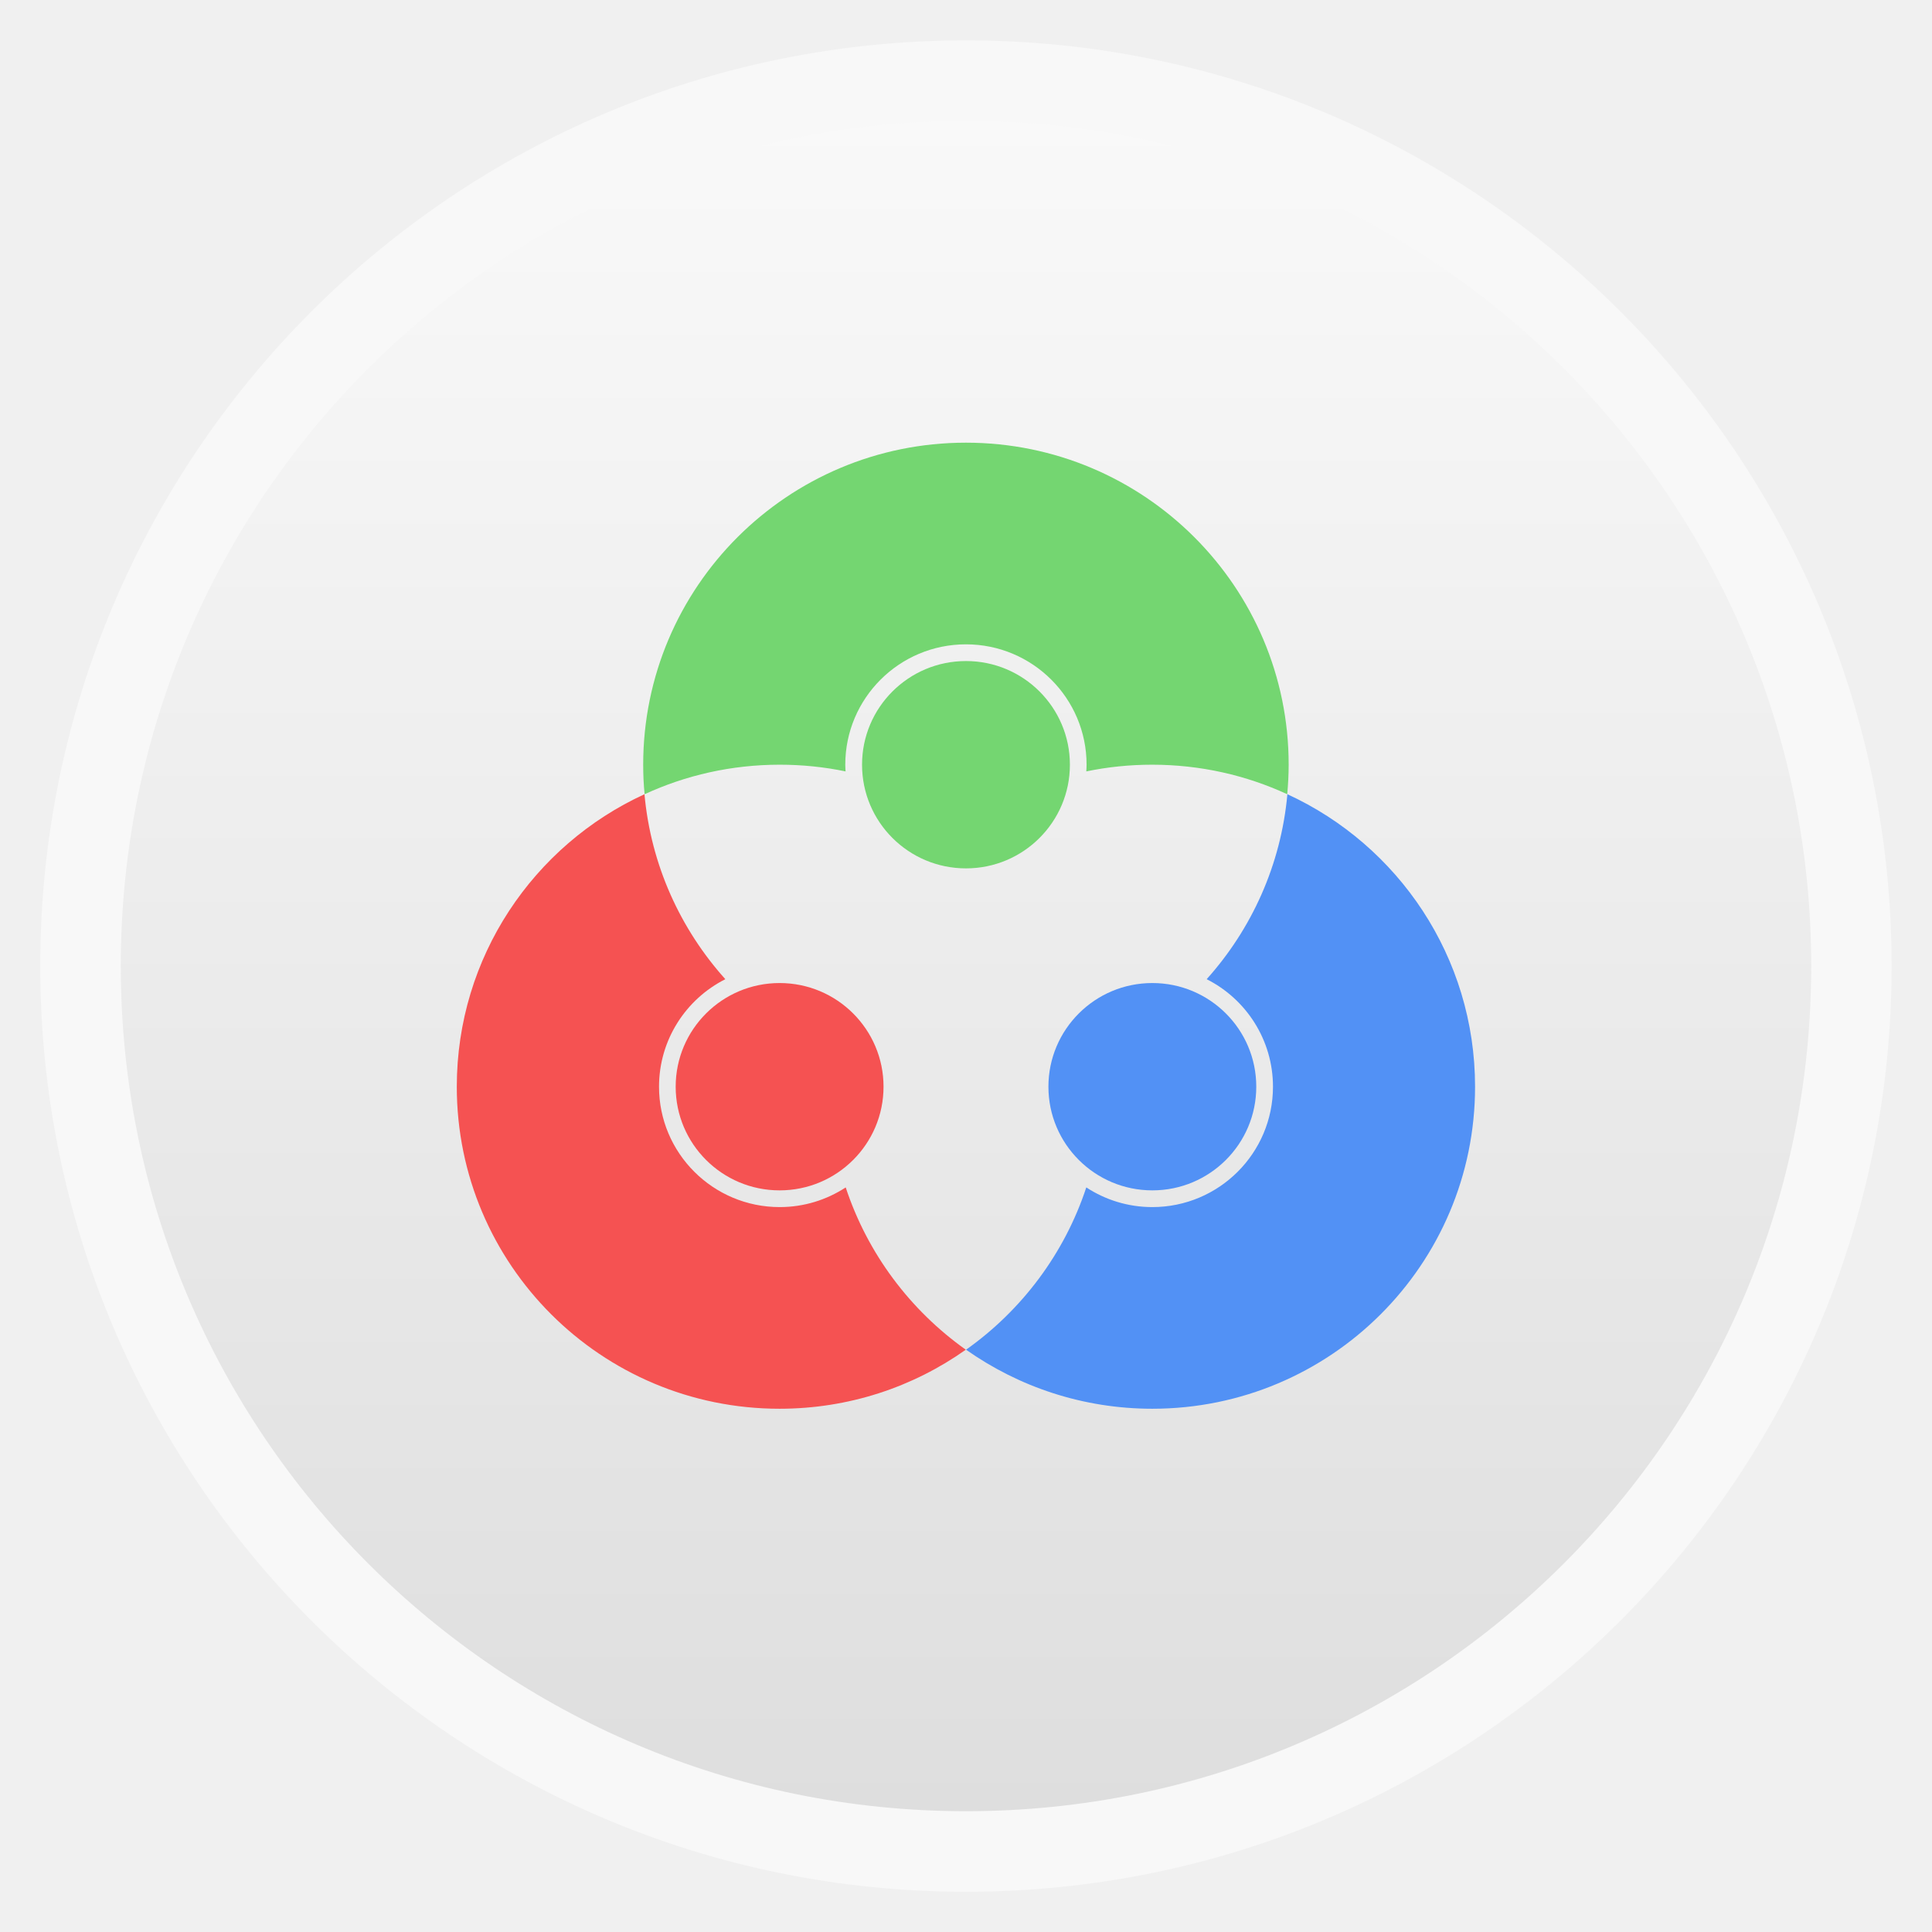
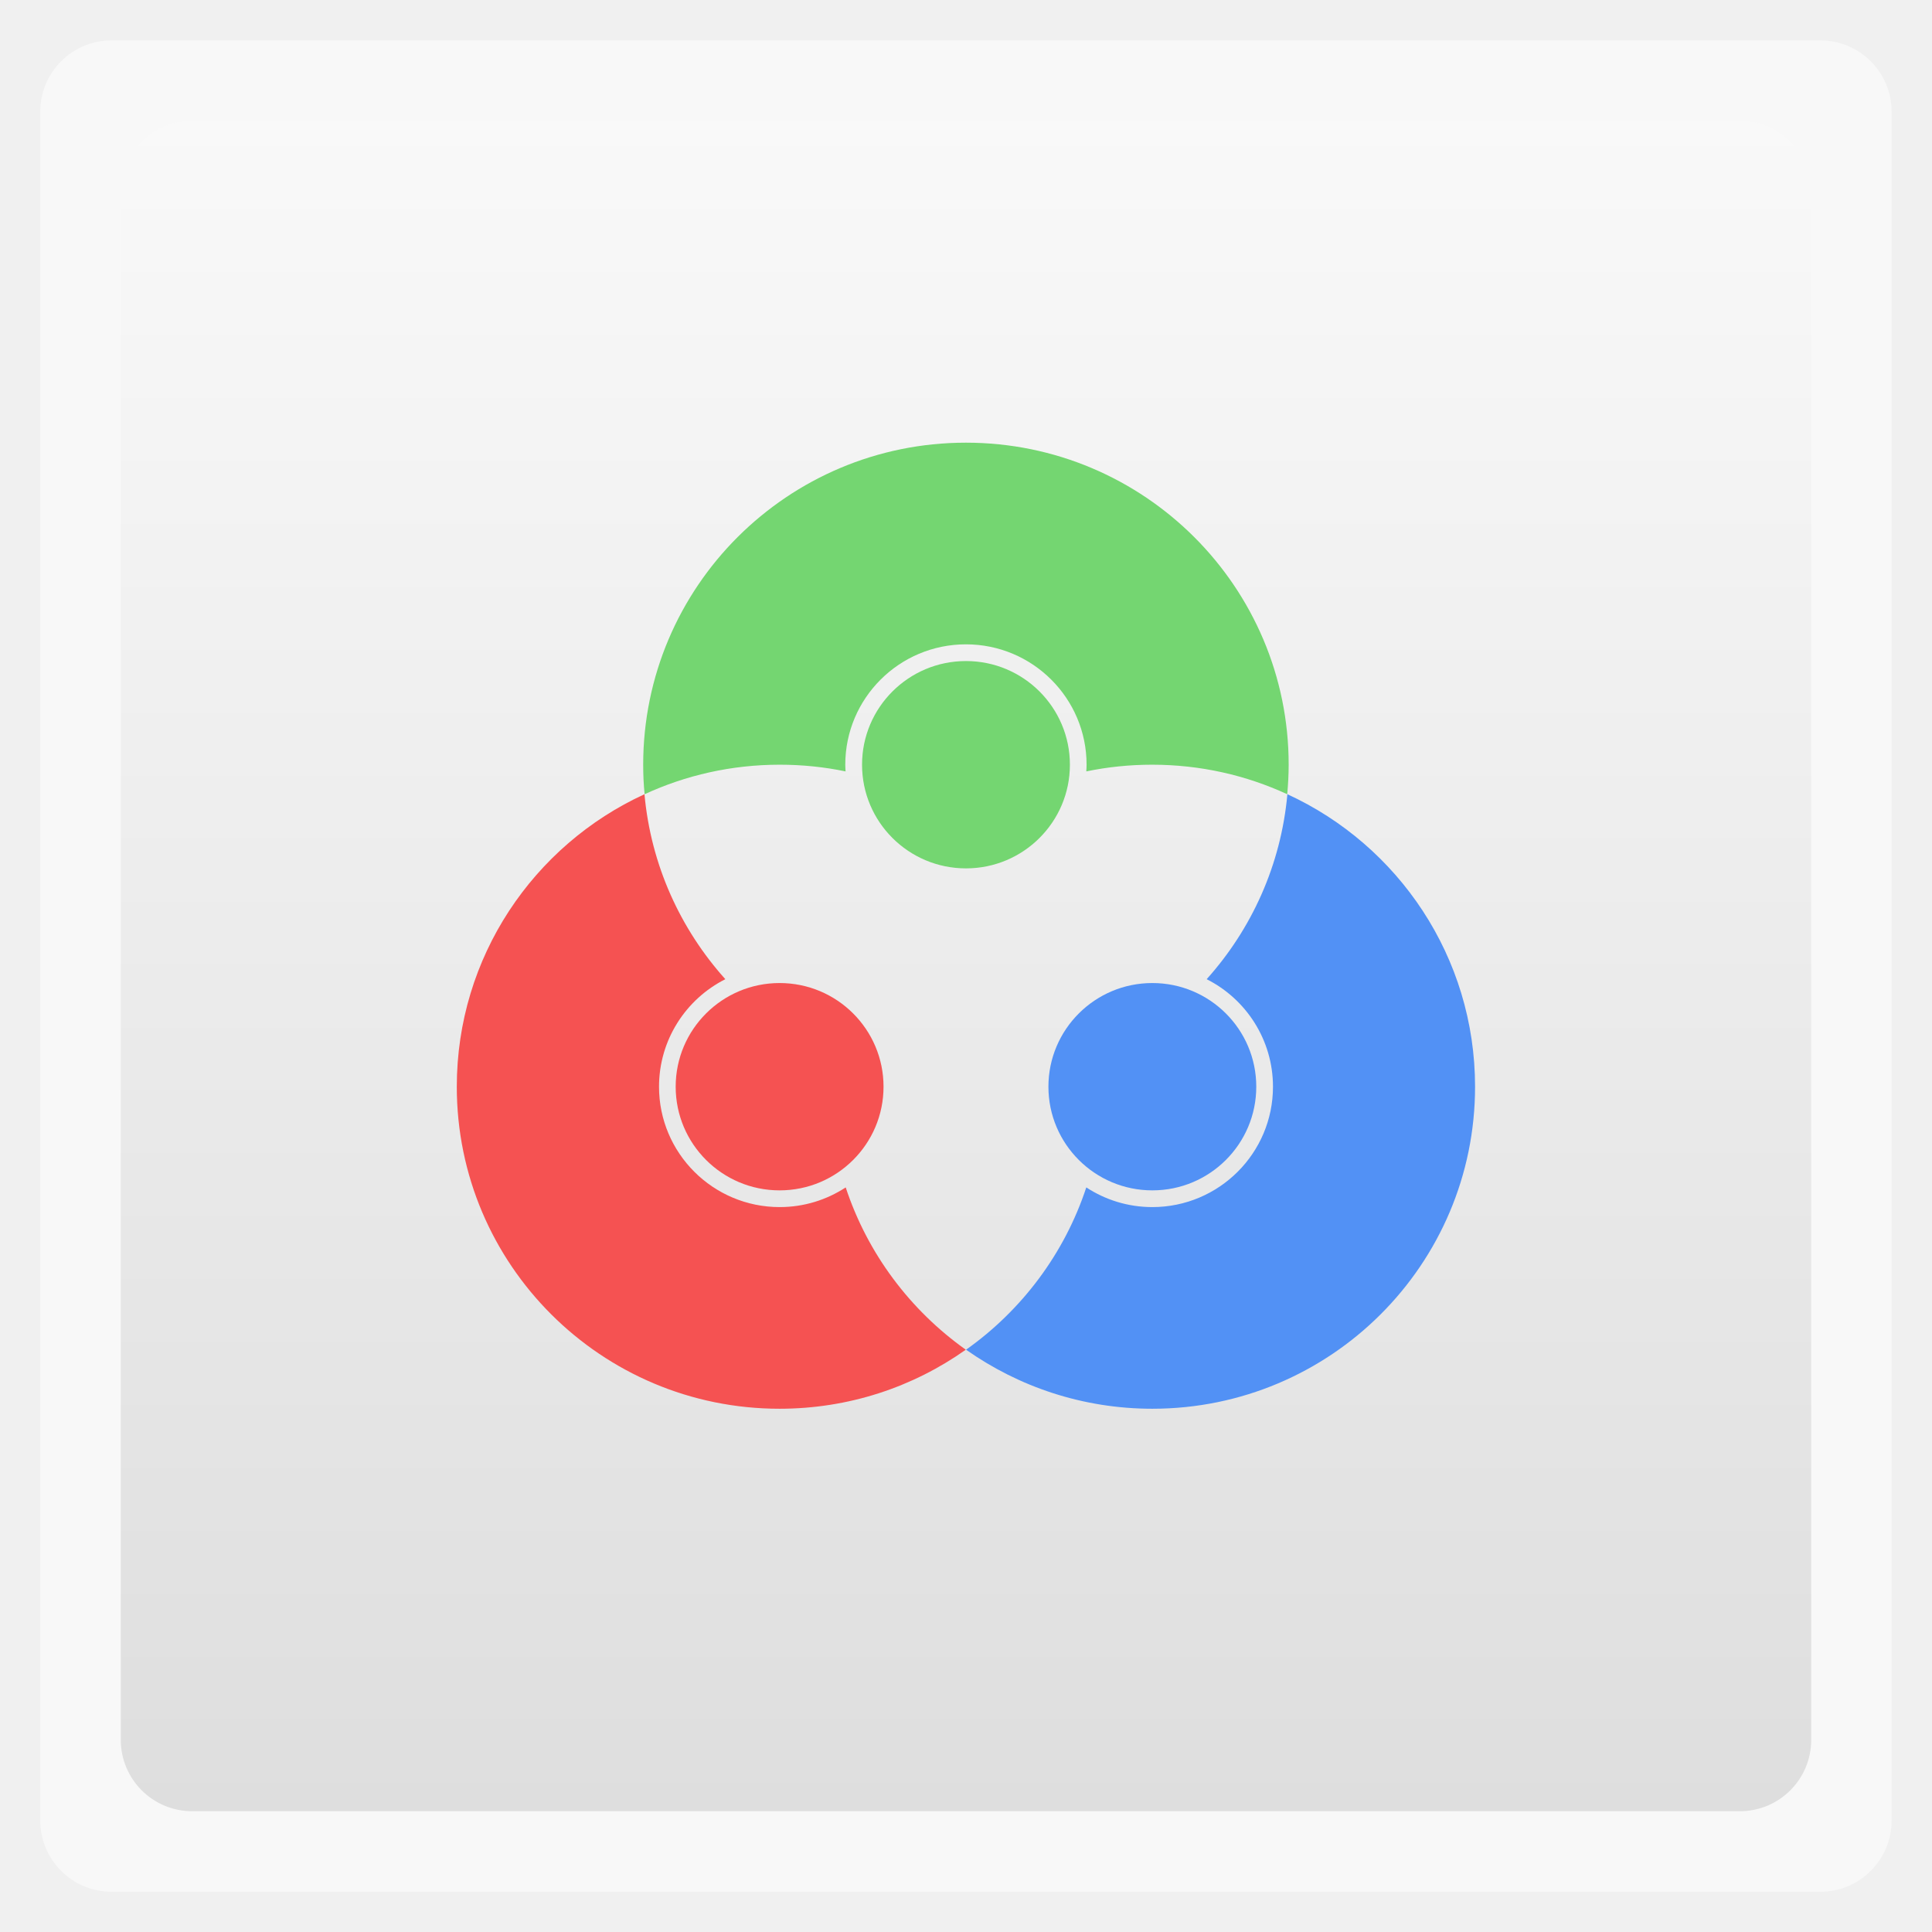
<svg xmlns="http://www.w3.org/2000/svg" xmlns:xlink="http://www.w3.org/1999/xlink" height="48" width="48" viewBox="0 0 13.547 13.547">
  <defs>
    <linearGradient id="0" gradientUnits="userSpaceOnUse" x2="0" gradientTransform="matrix(1.10525 0 0 1.10525 -134.2787 -295.7618)" y1="279.1" y2="268.33">
      <stop stop-color="#dedede" />
      <stop stop-color="#f9f9f9" offset="1" />
    </linearGradient>
    <path id="1" d="m 550,327.362 a 195,195 0 1 1 -390,0 195,195 0 1 1 390,0 z" color="#000000" fill-rule="nonzero" />
  </defs>
  <g fill-rule="evenodd">
-     <rect opacity="0.5" rx="6.491" height="12.982" width="12.982" y="0.283" x="0.282" fill="#fff" />
-     <rect rx="5.926" height="11.853" width="11.853" y="0.847" x="0.847" fill="url(#0)" />
+     <rect opacity="0.5" rx="0.5" height="12.982" width="12.982" y="0.283" x="0.282" fill="#fff" />
+     <rect rx="0.5" height="11.853" width="11.853" y="0.847" x="0.847" fill="url(#0)" />
  </g>
  <path d="M 9.027,5.569 C 8.982,6.065 8.776,6.515 8.461,6.866 8.737,7.005 8.926,7.291 8.926,7.62 c 0,0.466 -0.379,0.844 -0.846,0.844 -0.171,0 -0.33,-0.051 -0.463,-0.138 C 7.464,8.79 7.165,9.187 6.774,9.464 7.143,9.724 7.593,9.878 8.08,9.878 c 1.25,0 2.263,-1.011 2.263,-2.258 0,-0.91 -0.539,-1.694 -1.316,-2.051 z" fill="#5291f5" fill-rule="nonzero" color="#000000" />
  <path d="m 6.773,3.104 c -1.25,0 -2.263,1.011 -2.263,2.258 0,0.07 0.003,0.138 0.01,0.207 0.288,-0.133 0.609,-0.207 0.947,-0.207 0.158,0 0.313,0.016 0.462,0.047 -8.656e-4,-0.016 -0.002,-0.031 -0.002,-0.047 0,-0.466 0.379,-0.844 0.846,-0.844 0.467,0 0.846,0.378 0.846,0.844 0,0.016 -8.59e-4,0.032 -0.002,0.047 0.149,-0.031 0.304,-0.047 0.462,-0.047 0.338,0 0.659,0.074 0.947,0.207 0.006,-0.068 0.01,-0.137 0.01,-0.207 0,-1.247 -1.013,-2.258 -2.263,-2.258 z" fill="#74d671" fill-rule="nonzero" color="#000000" />
  <path d="M 4.519,5.569 C 3.742,5.926 3.203,6.71 3.203,7.62 c 0,1.247 1.013,2.258 2.263,2.258 0.487,0 0.937,-0.153 1.306,-0.414 C 6.382,9.187 6.083,8.79 5.93,8.326 5.797,8.413 5.638,8.464 5.467,8.464 c -0.467,0 -0.846,-0.378 -0.846,-0.844 0,-0.329 0.189,-0.615 0.465,-0.754 C 4.771,6.515 4.564,6.065 4.519,5.569 z" fill="#f55252" fill-rule="nonzero" color="#000000" />
  <use transform="matrix(0.00373704,0,0,0.00372767,6.753494,6.399567)" fill="#5291f5" xlink:href="#1" />
  <use transform="matrix(0.00373704,0,0,0.00372767,5.446687,4.141789)" fill="#74d671" xlink:href="#1" />
  <use transform="matrix(0.00373704,0,0,0.00372767,4.13988,6.399567)" fill="#f55252" xlink:href="#1" />
</svg>
